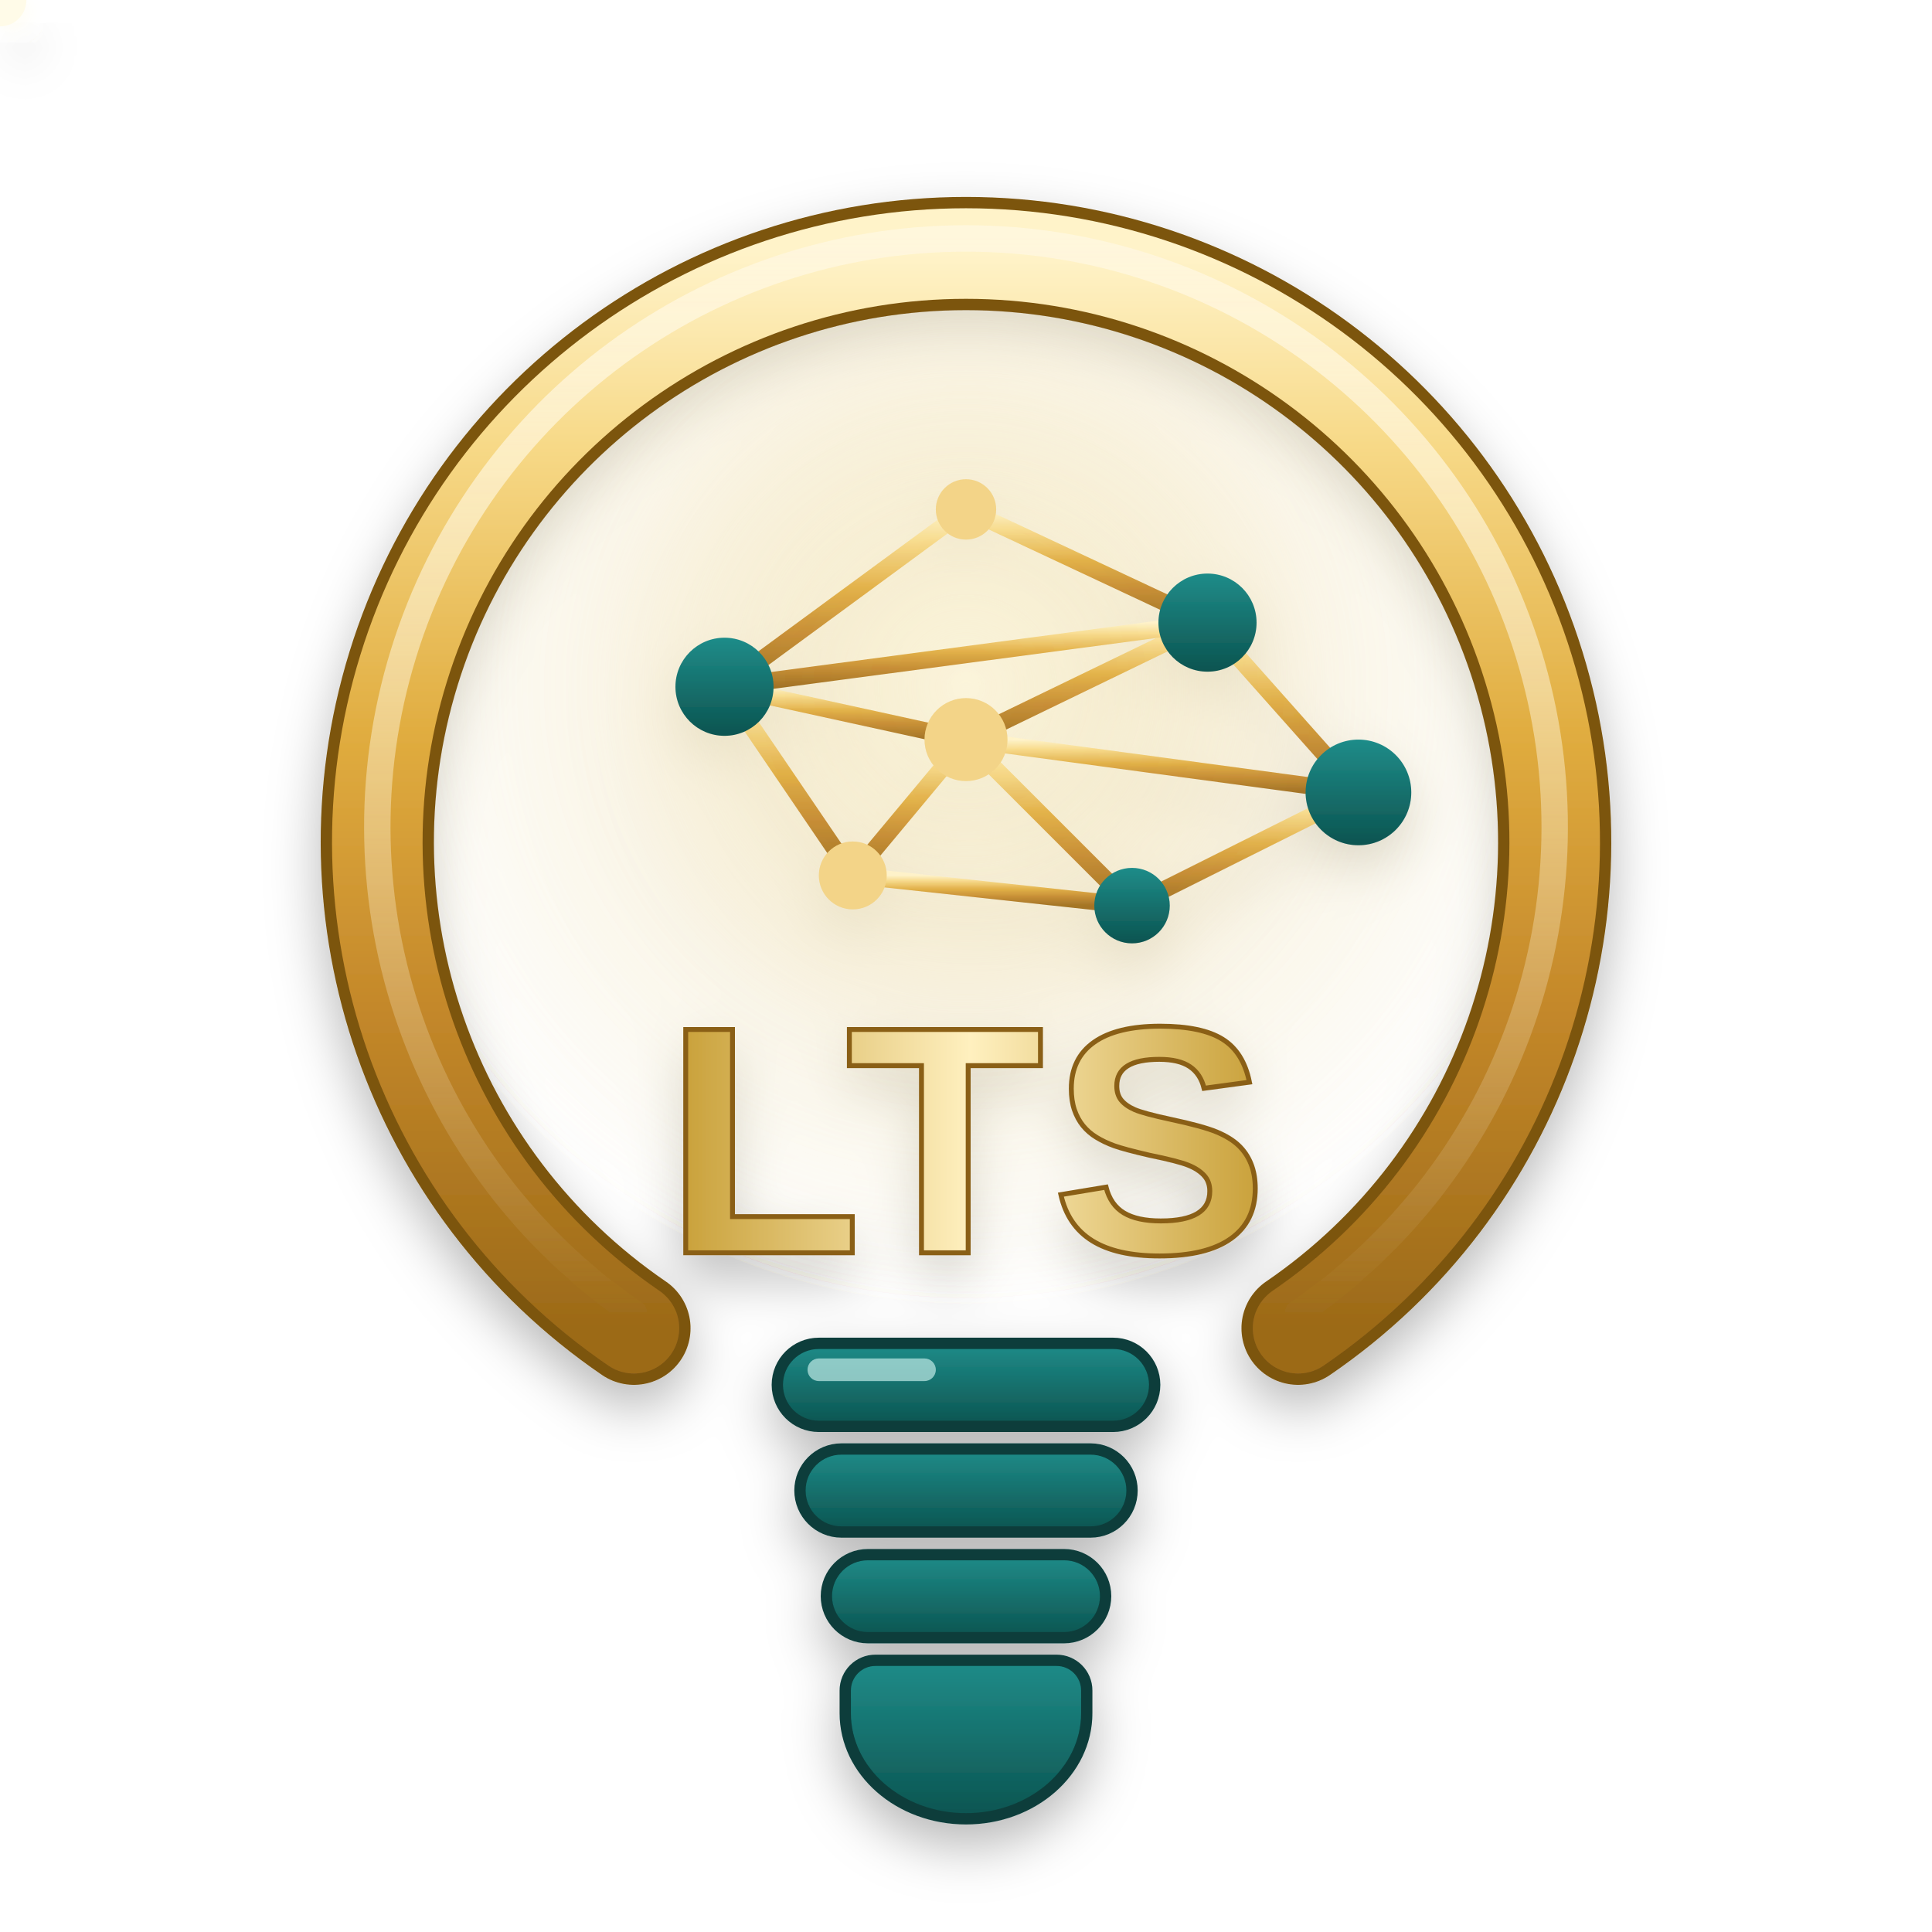
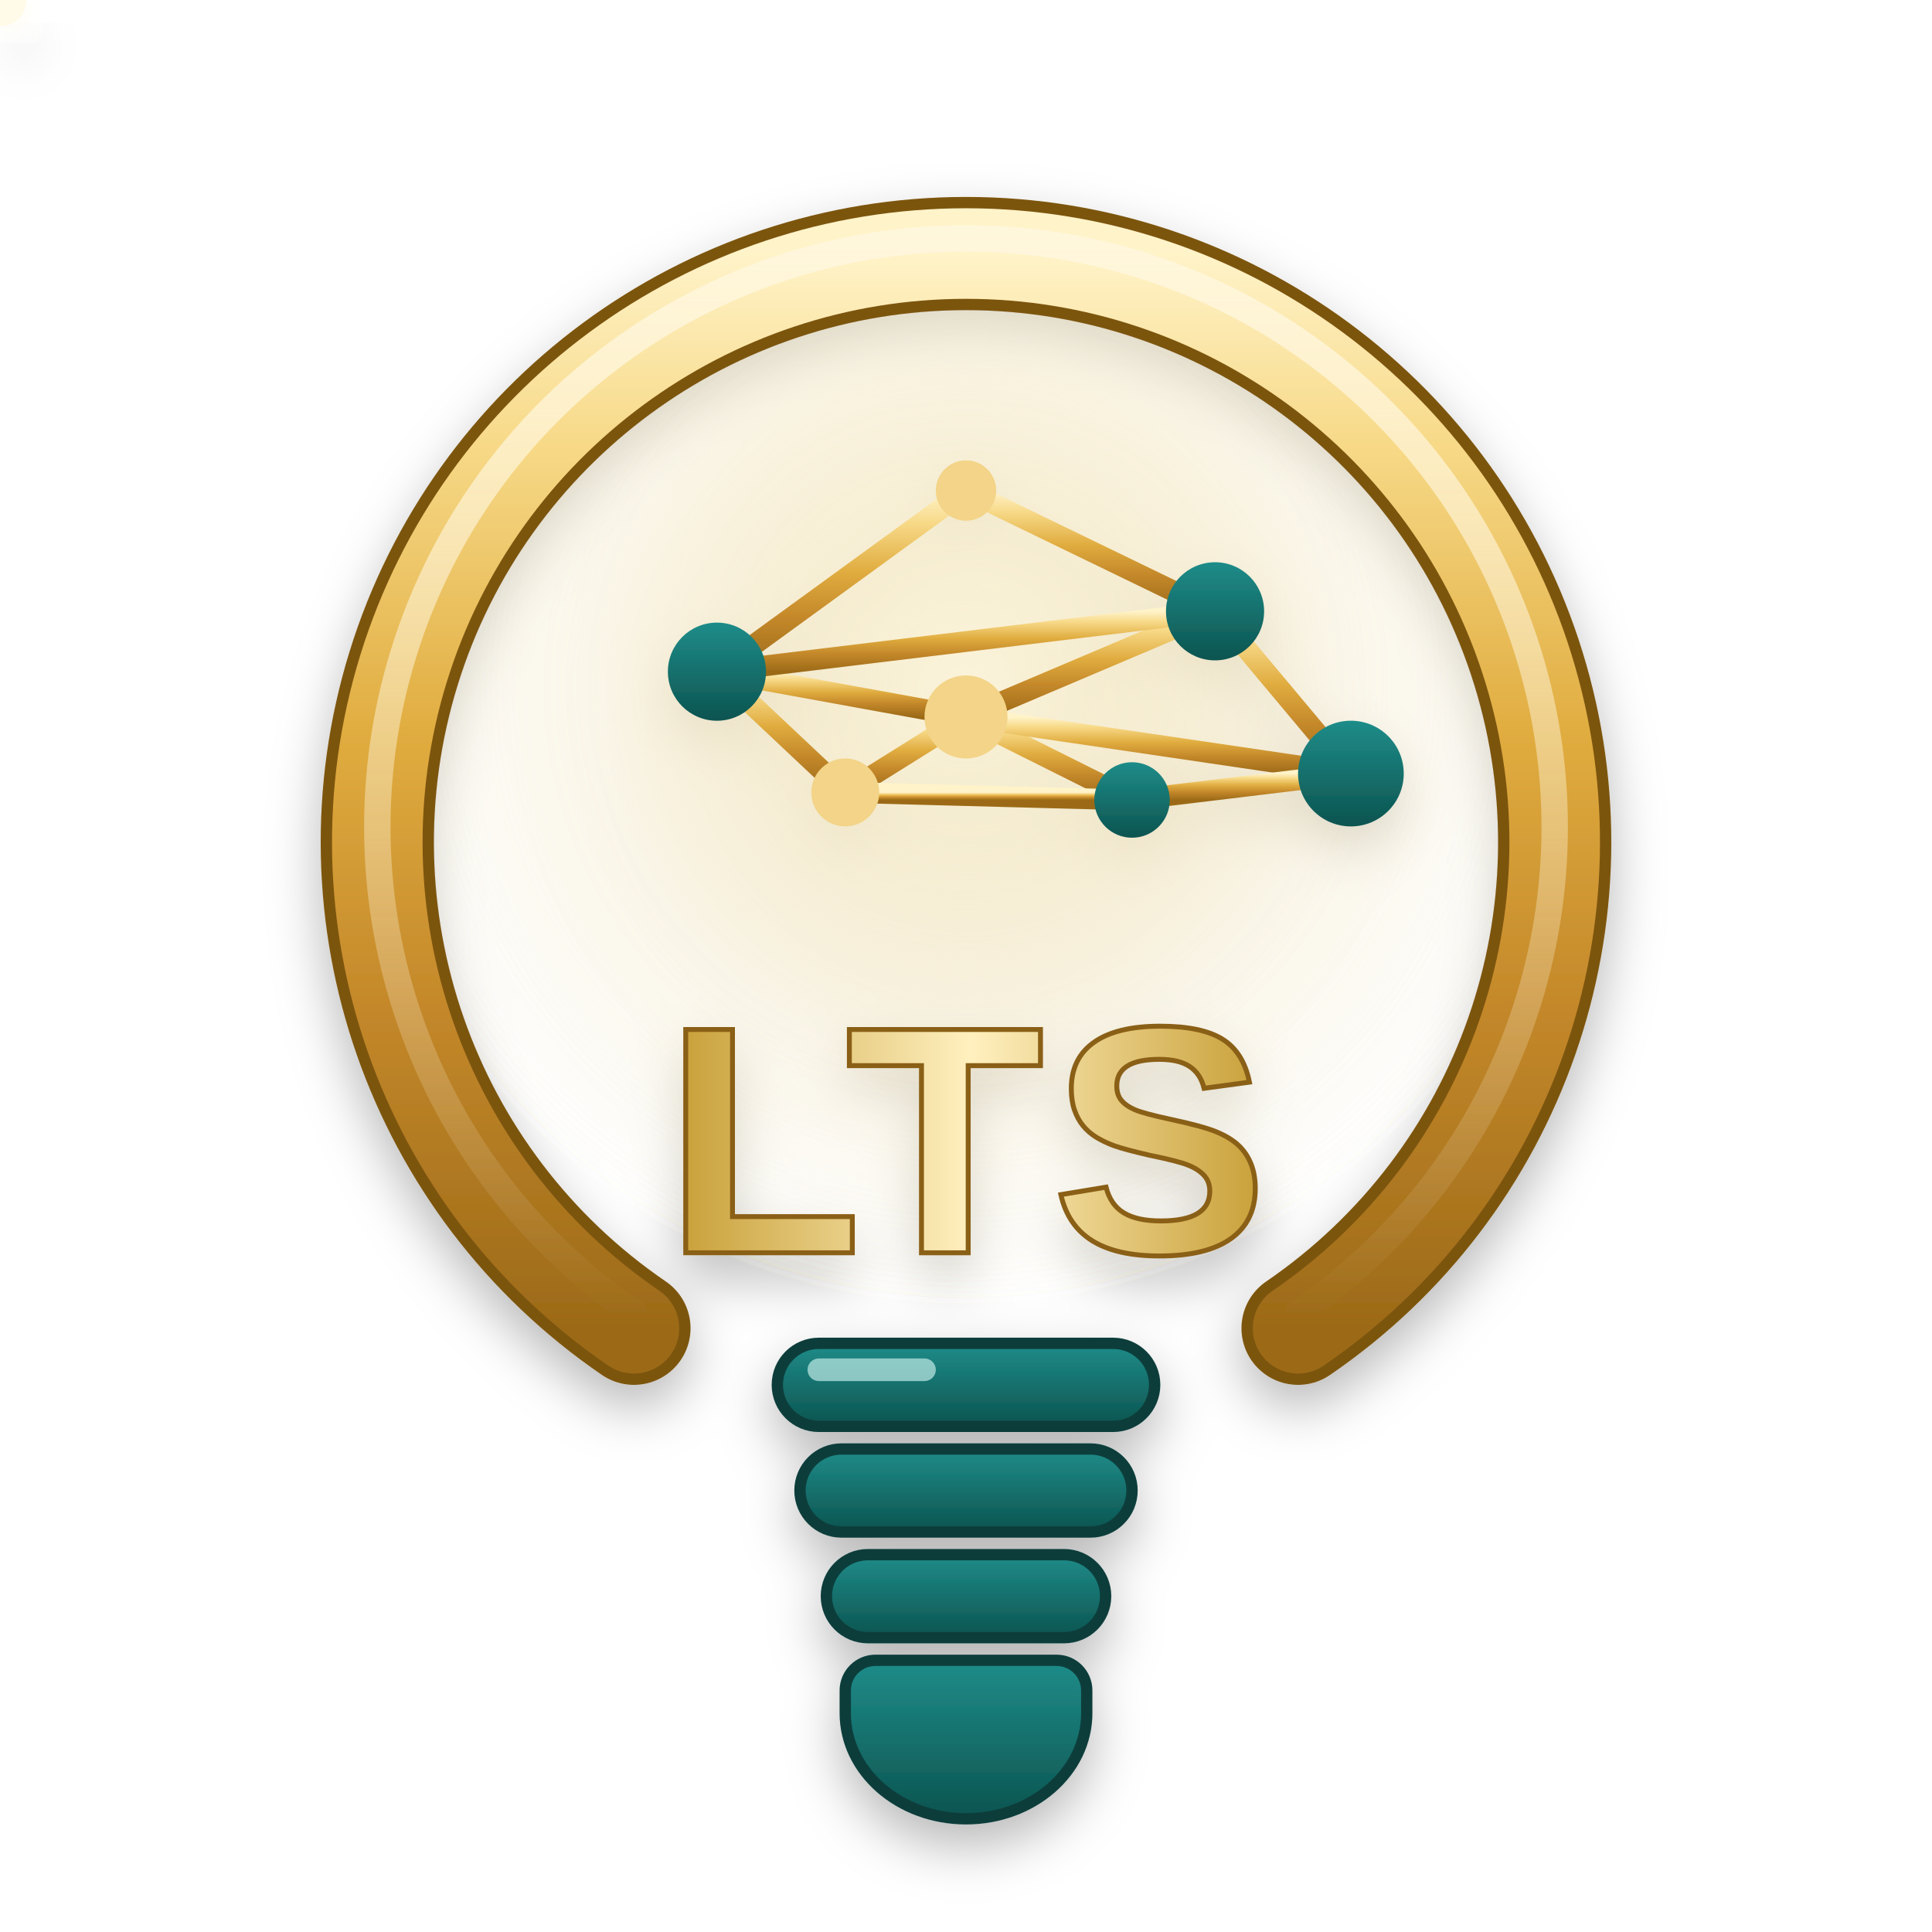
<svg xmlns="http://www.w3.org/2000/svg" viewBox="0 0 512 512" width="512" height="512" role="img" aria-label="LTS">
  <defs>
    <linearGradient id="gold" x1="0" y1="0" x2="0" y2="1">
      <stop offset="0" stop-color="#fff3c9" />
      <stop offset="0.18" stop-color="#f7d987" />
      <stop offset="0.45" stop-color="#e0ac3f" />
      <stop offset="0.70" stop-color="#c4882a" />
      <stop offset="1" stop-color="#9c6a18" />
    </linearGradient>
    <linearGradient id="goldHi" x1="0" y1="0" x2="0" y2="1">
      <stop offset="0" stop-color="#fff7df" stop-opacity="0.95" />
      <stop offset="1" stop-color="#fff7df" stop-opacity="0" />
    </linearGradient>
    <linearGradient id="teal" x1="0" y1="0" x2="0" y2="1">
      <stop offset="0" stop-color="#1f8c89" />
      <stop offset="1" stop-color="#0c5450" />
    </linearGradient>
    <radialGradient id="bulbGlow" cx="0.5" cy="0.42" r="0.55">
      <stop offset="0" stop-color="#fff7da" stop-opacity="0.85" />
      <stop offset="0.6" stop-color="#ffe9a8" stop-opacity="0.18" />
      <stop offset="1" stop-color="#ffe9a8" stop-opacity="0" />
    </radialGradient>
    <linearGradient id="ltsGrad" x1="0" y1="0" x2="1" y2="0">
      <stop offset="0" stop-color="#caa23c" />
      <stop offset="0.5" stop-color="#fff0bf" />
      <stop offset="1" stop-color="#caa23c" />
      <animateTransform attributeName="gradientTransform" type="translate" values="-1 0; 1 0; -1 0" dur="3.6s" repeatCount="indefinite" />
    </linearGradient>
    <filter id="soft" x="-30%" y="-30%" width="160%" height="160%">
      <feGaussianBlur stdDeviation="3" result="b" />
      <feMerge>
        <feMergeNode in="b" />
        <feMergeNode in="SourceGraphic" />
      </feMerge>
    </filter>
    <filter id="dropp" x="-40%" y="-40%" width="180%" height="180%">
      <feDropShadow dx="0" dy="6" stdDeviation="7" flood-color="#000" flood-opacity="0.28" />
    </filter>
    <path id="ring" d="M168 352 A156 156 0 1 1 344 352" fill="none" />
  </defs>
  <g filter="url(#dropp)">
    <animateTransform attributeName="transform" type="translate" values="0 0; 0 -7; 0 0" dur="4.4s" repeatCount="indefinite" additive="sum" />
    <circle cx="256" cy="206" r="150" fill="url(#bulbGlow)">
      <animate attributeName="opacity" values="0.55;1;0.55" dur="3s" repeatCount="indefinite" />
    </circle>
-     <g stroke="url(#gold)" stroke-width="4.5" stroke-linecap="round" fill="none" opacity="0.92">
-       <line x1="256" y1="135" x2="320" y2="165" />
-       <line x1="256" y1="135" x2="192" y2="182" />
-       <line x1="320" y1="165" x2="360" y2="210" />
-       <line x1="320" y1="165" x2="256" y2="196" />
-       <line x1="192" y1="182" x2="256" y2="196" />
-       <line x1="192" y1="182" x2="226" y2="232" />
-       <line x1="256" y1="196" x2="226" y2="232" />
-       <line x1="256" y1="196" x2="300" y2="240" />
-       <line x1="256" y1="196" x2="360" y2="210" />
-       <line x1="300" y1="240" x2="360" y2="210" />
-       <line x1="226" y1="232" x2="300" y2="240" />
-       <line x1="320" y1="165" x2="192" y2="182" />
+     <g stroke="url(#gold)" stroke-width="5.5" stroke-linecap="round" fill="none">
+       <line x1="256" y1="130" x2="322" y2="162" />
+       <line x1="256" y1="130" x2="190" y2="178" />
+       <line x1="322" y1="162" x2="358" y2="205" />
+       <line x1="322" y1="162" x2="256" y2="190" />
+       <line x1="190" y1="178" x2="256" y2="190" />
+       <line x1="190" y1="178" x2="224" y2="210" />
+       <line x1="256" y1="190" x2="224" y2="210" />
+       <line x1="256" y1="190" x2="300" y2="212" />
+       <line x1="256" y1="190" x2="358" y2="205" />
+       <line x1="300" y1="212" x2="358" y2="205" />
+       <line x1="224" y1="210" x2="300" y2="212" />
+       <line x1="322" y1="162" x2="190" y2="178" />
    </g>
    <g>
-       <circle cx="256" cy="135" r="8" fill="#f3d488" />
-       <circle cx="320" cy="165" r="13" fill="url(#teal)">
+       <circle cx="256" cy="130" r="8" fill="#f3d488" />
+       <circle cx="322" cy="162" r="13" fill="url(#teal)">
        <animate attributeName="r" values="13;16;13" dur="2.2s" repeatCount="indefinite" />
      </circle>
-       <circle cx="360" cy="210" r="14" fill="url(#teal)">
+       <circle cx="358" cy="205" r="14" fill="url(#teal)">
        <animate attributeName="r" values="14;17;14" dur="2.6s" begin="0.3s" repeatCount="indefinite" />
      </circle>
-       <circle cx="192" cy="182" r="13" fill="url(#teal)">
+       <circle cx="190" cy="178" r="13" fill="url(#teal)">
        <animate attributeName="r" values="13;15;13" dur="2.4s" begin="0.6s" repeatCount="indefinite" />
      </circle>
-       <circle cx="256" cy="196" r="11" fill="#f3d488">
+       <circle cx="256" cy="190" r="11" fill="#f3d488">
        <animate attributeName="r" values="11;13;11" dur="2.8s" begin="0.2s" repeatCount="indefinite" />
      </circle>
-       <circle cx="226" cy="232" r="9" fill="#f3d488" />
-       <circle cx="300" cy="240" r="10" fill="url(#teal)">
+       <circle cx="224" cy="210" r="9" fill="#f3d488" />
+       <circle cx="300" cy="212" r="10" fill="url(#teal)">
        <animate attributeName="r" values="10;12;10" dur="2.1s" begin="0.4s" repeatCount="indefinite" />
      </circle>
    </g>
    <use href="#ring" stroke="#7c5410" stroke-width="30" stroke-linecap="round" />
    <use href="#ring" stroke="url(#gold)" stroke-width="24" stroke-linecap="round" />
    <use href="#ring" stroke="url(#goldHi)" stroke-width="7" stroke-linecap="round" opacity="0.9" transform="translate(0,-4)" />
    <circle r="7" fill="#fffbe8" filter="url(#soft)">
      <animateMotion dur="3.2s" repeatCount="indefinite" rotate="0">
        <mpath href="#ring" />
      </animateMotion>
      <animate attributeName="opacity" values="0;1;1;0" dur="3.2s" repeatCount="indefinite" />
    </circle>
    <text x="256" y="332" text-anchor="middle" font-family="Arial, Helvetica, sans-serif" font-weight="800" font-size="86" letter-spacing="2" fill="url(#ltsGrad)" stroke="#8a5f15" stroke-width="1.3">LTS</text>
    <g fill="url(#teal)" stroke="#093e3b" stroke-width="3">
      <rect x="206" y="356" width="100" height="22" rx="11" />
      <rect x="212" y="384" width="88" height="22" rx="11" />
      <rect x="219" y="412" width="74" height="22" rx="11" />
      <path d="M232 440 h48 a8 8 0 0 1 8 8 v6 a32 28 0 0 1 -64 0 v-6 a8 8 0 0 1 8 -8 z" />
    </g>
    <rect x="214" y="360" width="34" height="6" rx="3" fill="#bfeae6" opacity="0.7">
      <animate attributeName="opacity" values="0.2;0.8;0.2" dur="2.5s" repeatCount="indefinite" />
    </rect>
  </g>
</svg>
